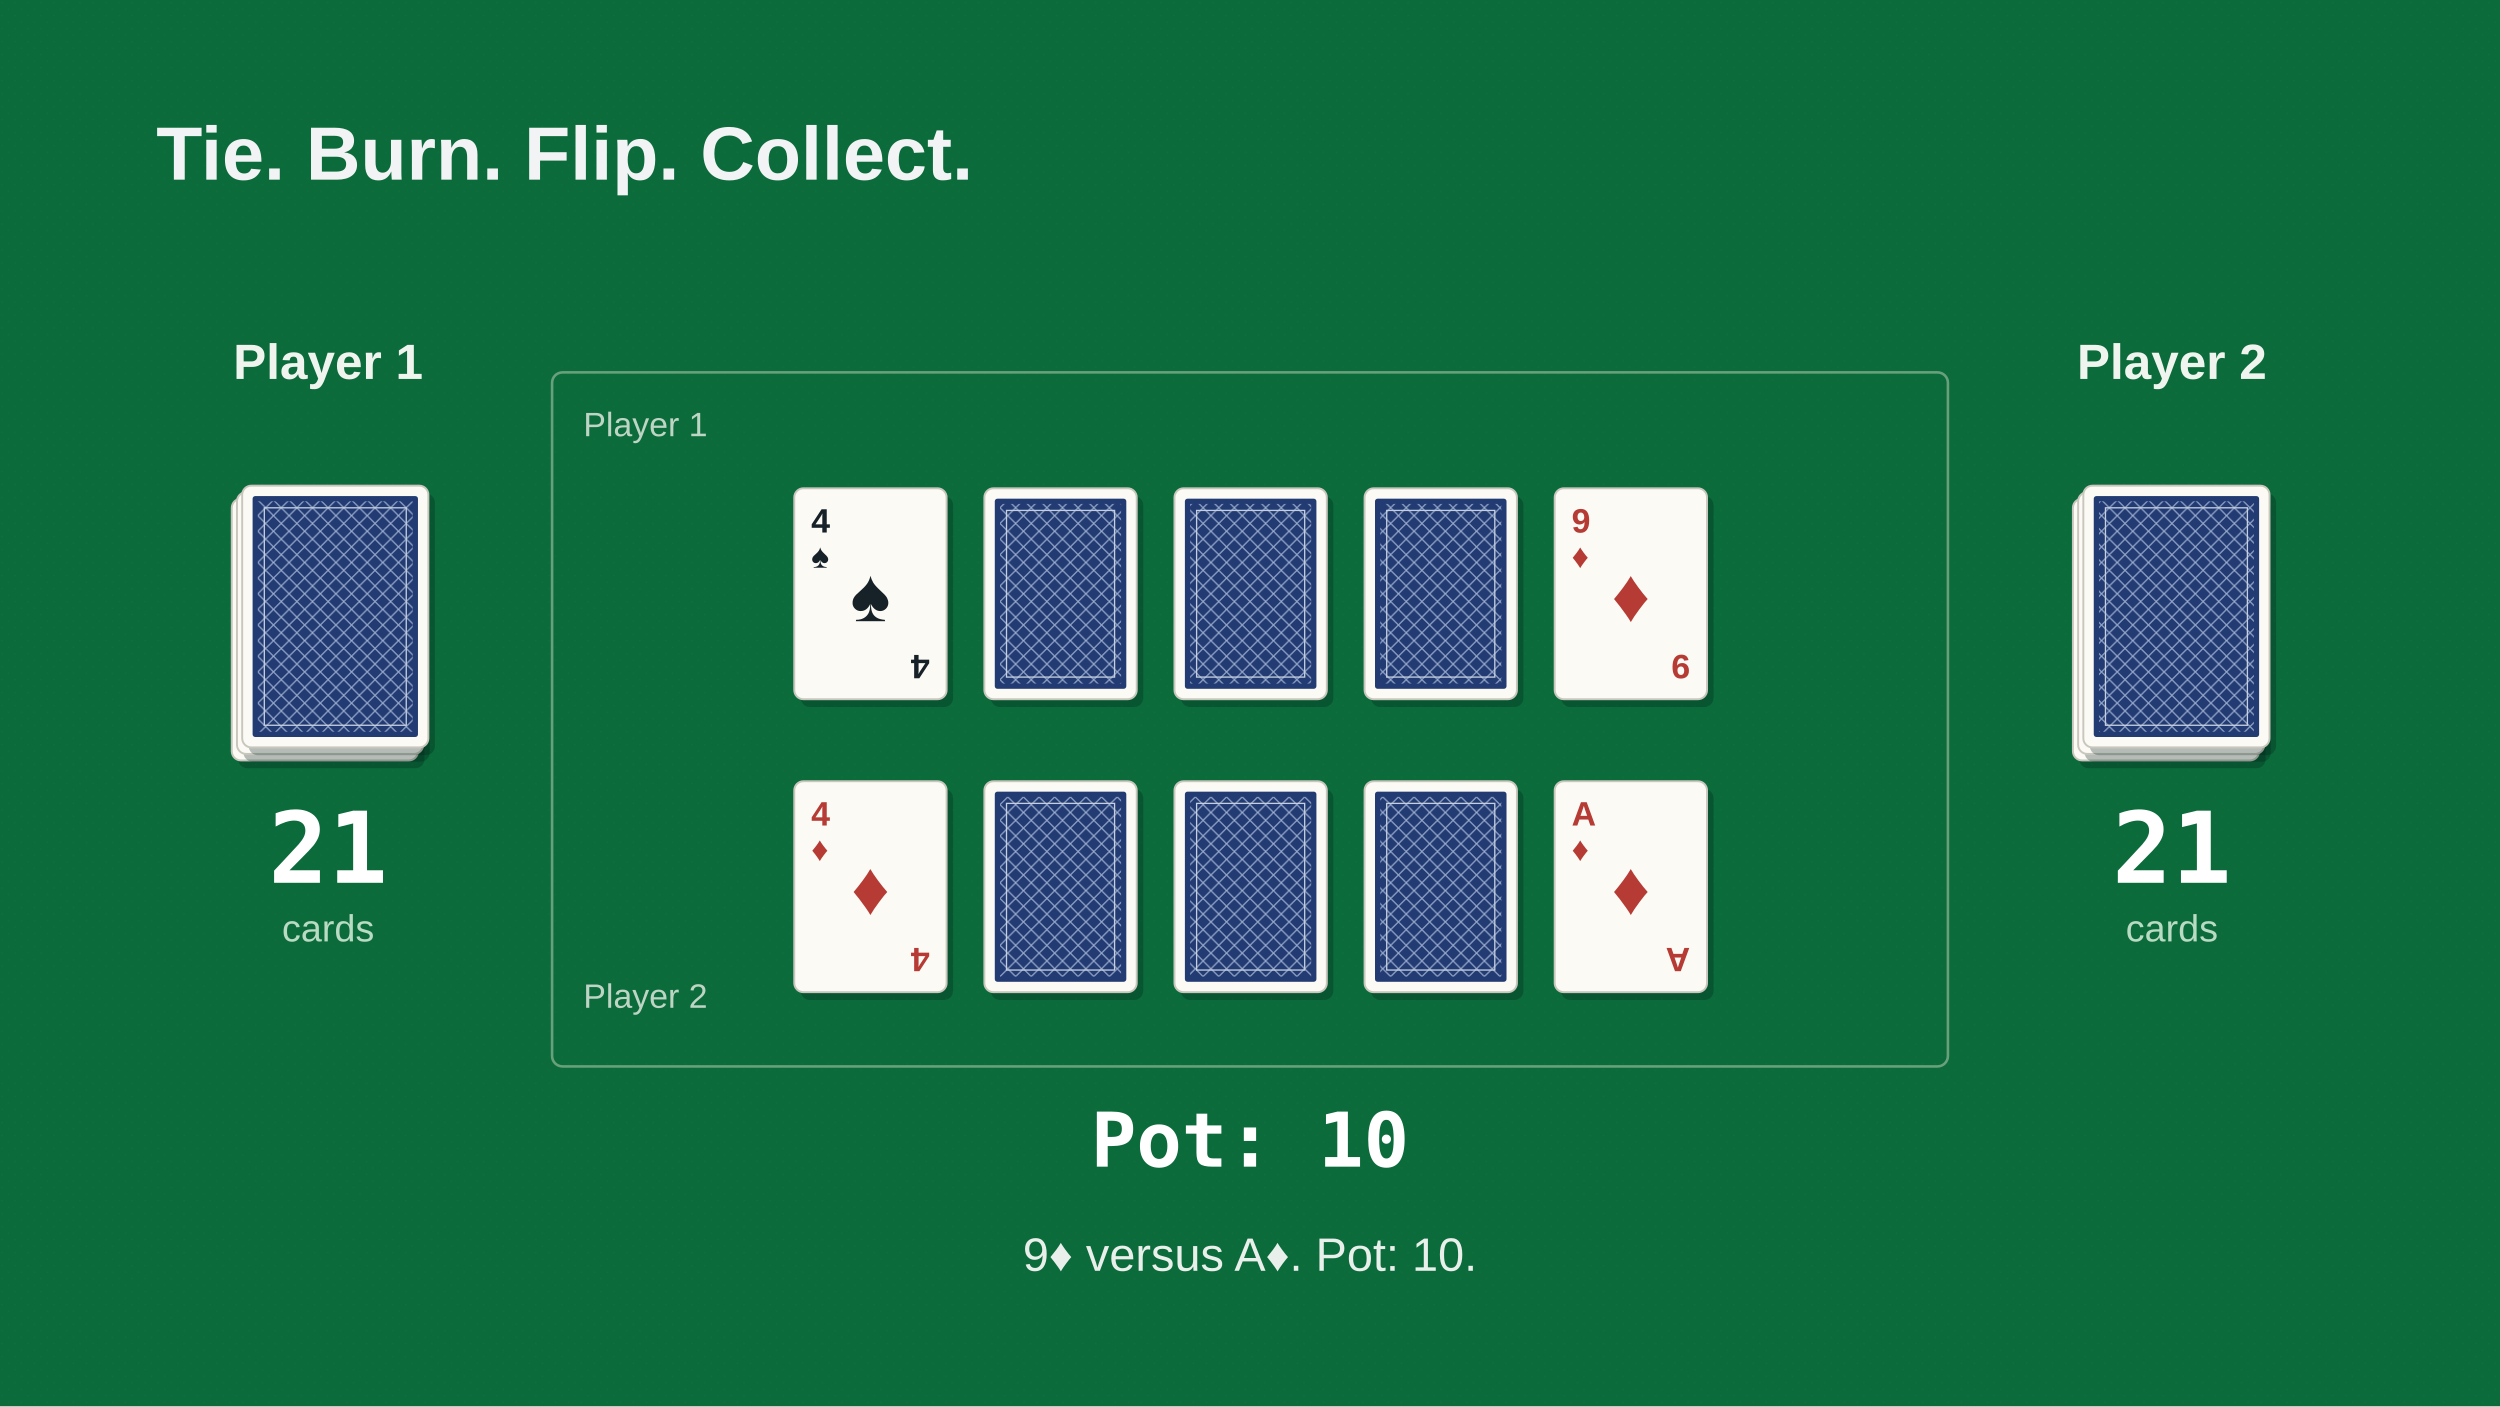
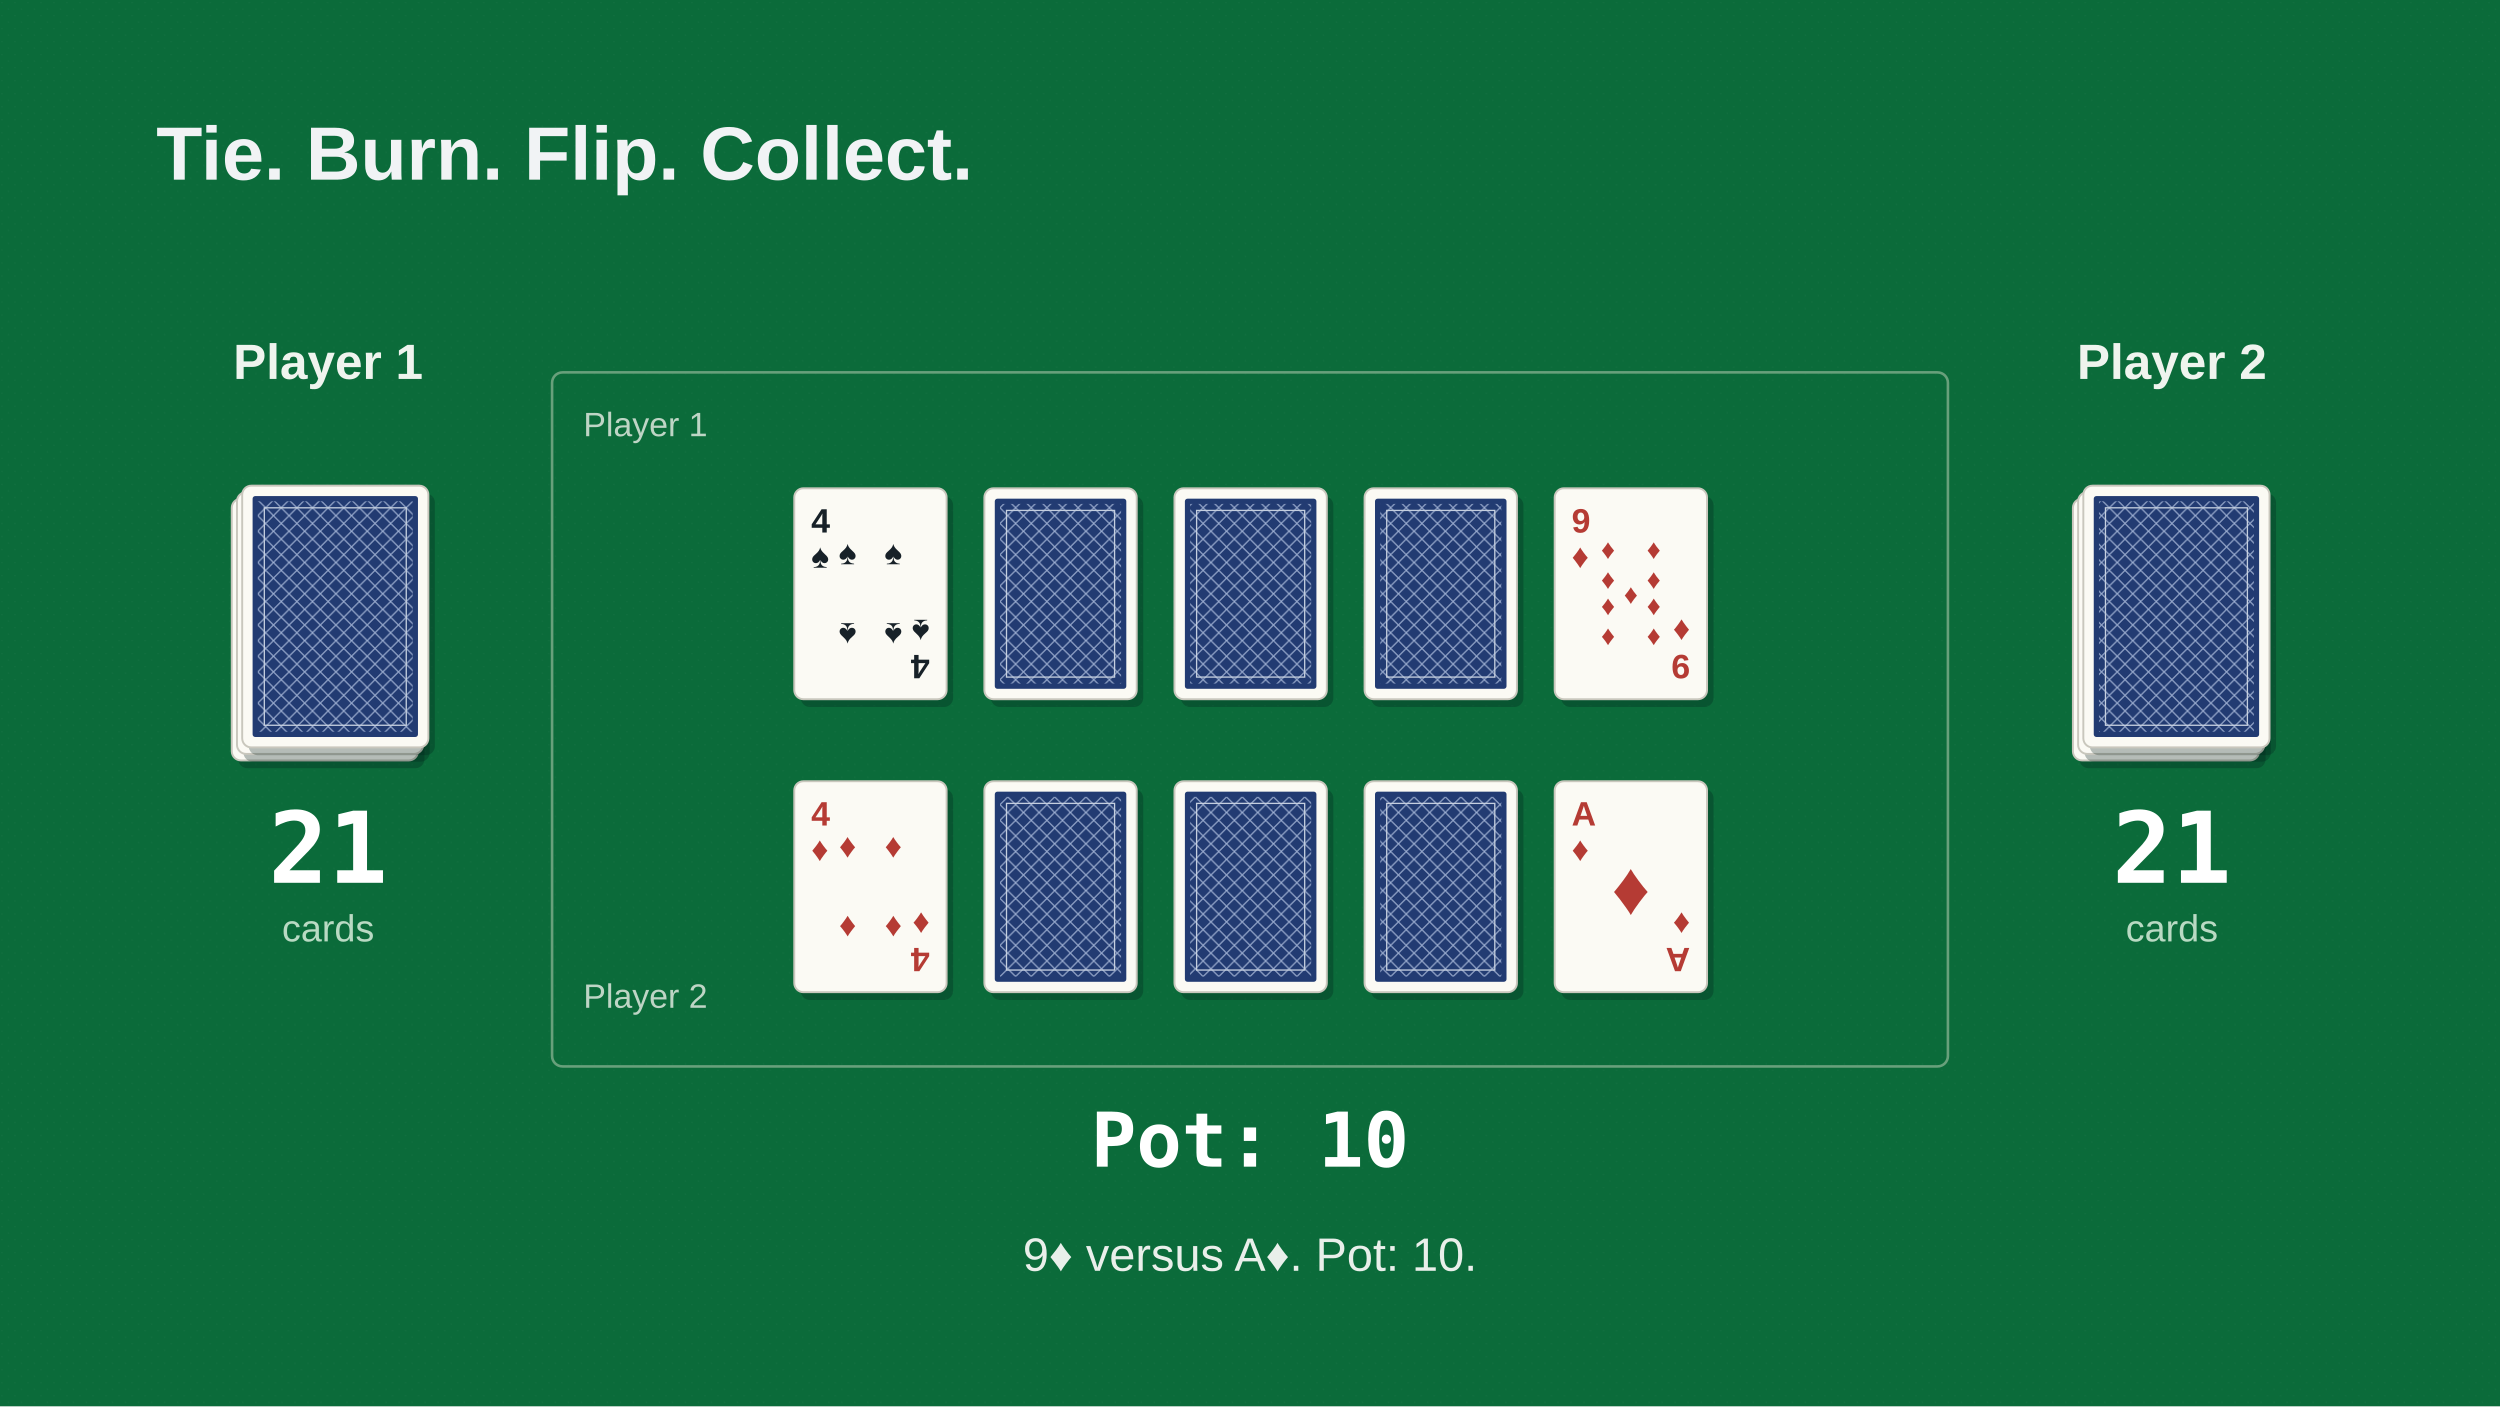
<svg xmlns="http://www.w3.org/2000/svg" width="1920" height="1080" viewBox="0 0 1920 1080" role="img">
  <defs>
    <pattern id="back" width="12" height="12" patternUnits="userSpaceOnUse">
      <path d="M0 6L6 0L12 6L6 12Z" fill="none" stroke="#8fa1c5" stroke-width="1" />
    </pattern>
    <pattern id="felt" width="10" height="10" patternUnits="userSpaceOnUse">
      <path d="M1 2h1M6 7h1" stroke="#ffffff" stroke-opacity=".035" />
    </pattern>
  </defs>
  <rect x="0.00" y="0.00" width="1920.00" height="1080.00" rx="0" fill="#0b6b3a" />
  <rect x="0.00" y="0.00" width="1920.00" height="1080.00" rx="0" fill="url(#felt)" />
  <text x="120.00" y="138.00" font-family="Liberation Sans" font-size="58" font-weight="700" fill="#f1f3f5" text-anchor="start" opacity="1" xml:space="preserve">Tie. Burn. Flip. Collect.</text>
  <text x="252.00" y="291.00" font-family="Liberation Sans" font-size="38" font-weight="700" fill="#eff4ee" text-anchor="middle" opacity="1" xml:space="preserve">Player 1</text>
  <text x="1668.00" y="291.00" font-family="Liberation Sans" font-size="38" font-weight="700" fill="#eff4ee" text-anchor="middle" opacity="1" xml:space="preserve">Player 2</text>
  <g opacity="1">
    <rect x="183.00" y="389.00" width="143.00" height="201.00" rx="7" fill="#001e18" opacity="0.28" />
    <rect x="178.00" y="383.00" width="143.00" height="201.00" rx="7" fill="#fbfaf4" stroke="#c9c7bd" stroke-width="1.5" />
    <rect x="186.00" y="391.00" width="127.00" height="185.00" rx="2" fill="#223b72" />
    <rect x="190.00" y="395.00" width="119.00" height="177.00" rx="0" fill="url(#back)" />
    <rect x="195.00" y="400.00" width="109.00" height="167.00" rx="0" fill="none" stroke="#c5cfdf" stroke-width="1" />
  </g>
  <g opacity="1">
    <rect x="187.00" y="384.00" width="143.00" height="201.00" rx="7" fill="#001e18" opacity="0.28" />
    <rect x="182.00" y="378.00" width="143.00" height="201.00" rx="7" fill="#fbfaf4" stroke="#c9c7bd" stroke-width="1.5" />
    <rect x="190.00" y="386.00" width="127.00" height="185.00" rx="2" fill="#223b72" />
    <rect x="194.00" y="390.00" width="119.00" height="177.00" rx="0" fill="url(#back)" />
    <rect x="199.00" y="395.00" width="109.00" height="167.00" rx="0" fill="none" stroke="#c5cfdf" stroke-width="1" />
  </g>
  <g opacity="1">
    <rect x="191.00" y="379.00" width="143.00" height="201.00" rx="7" fill="#001e18" opacity="0.28" />
    <rect x="186.00" y="373.00" width="143.00" height="201.00" rx="7" fill="#fbfaf4" stroke="#c9c7bd" stroke-width="1.5" />
    <rect x="194.00" y="381.00" width="127.00" height="185.00" rx="2" fill="#223b72" />
    <rect x="198.00" y="385.00" width="119.00" height="177.00" rx="0" fill="url(#back)" />
    <rect x="203.00" y="390.00" width="109.00" height="167.00" rx="0" fill="none" stroke="#c5cfdf" stroke-width="1" />
  </g>
  <g opacity="1">
    <rect x="1597.00" y="389.00" width="143.00" height="201.00" rx="7" fill="#001e18" opacity="0.28" />
    <rect x="1592.00" y="383.00" width="143.00" height="201.00" rx="7" fill="#fbfaf4" stroke="#c9c7bd" stroke-width="1.5" />
    <rect x="1600.00" y="391.00" width="127.00" height="185.00" rx="2" fill="#223b72" />
    <rect x="1604.00" y="395.00" width="119.00" height="177.00" rx="0" fill="url(#back)" />
    <rect x="1609.00" y="400.00" width="109.00" height="167.00" rx="0" fill="none" stroke="#c5cfdf" stroke-width="1" />
  </g>
  <g opacity="1">
    <rect x="1601.00" y="384.00" width="143.00" height="201.00" rx="7" fill="#001e18" opacity="0.28" />
    <rect x="1596.00" y="378.00" width="143.00" height="201.00" rx="7" fill="#fbfaf4" stroke="#c9c7bd" stroke-width="1.5" />
    <rect x="1604.00" y="386.00" width="127.00" height="185.00" rx="2" fill="#223b72" />
    <rect x="1608.00" y="390.00" width="119.00" height="177.00" rx="0" fill="url(#back)" />
    <rect x="1613.00" y="395.00" width="109.00" height="167.00" rx="0" fill="none" stroke="#c5cfdf" stroke-width="1" />
  </g>
  <g opacity="1">
    <rect x="1605.00" y="379.00" width="143.00" height="201.00" rx="7" fill="#001e18" opacity="0.28" />
    <rect x="1600.00" y="373.00" width="143.00" height="201.00" rx="7" fill="#fbfaf4" stroke="#c9c7bd" stroke-width="1.5" />
    <rect x="1608.00" y="381.00" width="127.00" height="185.00" rx="2" fill="#223b72" />
    <rect x="1612.00" y="385.00" width="119.00" height="177.00" rx="0" fill="url(#back)" />
    <rect x="1617.00" y="390.00" width="109.00" height="167.00" rx="0" fill="none" stroke="#c5cfdf" stroke-width="1" />
  </g>
  <text x="252.00" y="678.00" font-family="DejaVu Sans Mono" font-size="76" font-weight="700" fill="#fff" text-anchor="middle" opacity="1" xml:space="preserve">21</text>
  <text x="1668.00" y="678.00" font-family="DejaVu Sans Mono" font-size="76" font-weight="700" fill="#fff" text-anchor="middle" opacity="1" xml:space="preserve">21</text>
  <text x="252.00" y="723.00" font-family="Liberation Sans" font-size="29" font-weight="400" fill="#b9dac3" text-anchor="middle" opacity="1" xml:space="preserve">cards</text>
  <text x="1668.00" y="723.00" font-family="Liberation Sans" font-size="29" font-weight="400" fill="#b9dac3" text-anchor="middle" opacity="1" xml:space="preserve">cards</text>
  <rect x="424.00" y="286.00" width="1072.00" height="533.00" rx="8" fill="none" stroke="#68a07b" stroke-width="2" />
  <text x="448.00" y="335.00" font-family="Liberation Sans" font-size="26" font-weight="400" fill="#bed5c5" text-anchor="start" opacity="1" xml:space="preserve">Player 1</text>
  <text x="448.00" y="774.00" font-family="Liberation Sans" font-size="26" font-weight="400" fill="#bed5c5" text-anchor="start" opacity="1" xml:space="preserve">Player 2</text>
  <g opacity="1">
    <rect x="615.00" y="381.00" width="117.00" height="162.00" rx="7" fill="#001e18" opacity="0.28" />
    <rect x="610.00" y="375.00" width="117.00" height="162.00" rx="7" fill="#fbfaf4" stroke="#c9c7bd" stroke-width="1.5" />
    <text x="623.00" y="409.00" font-family="Liberation Sans" font-size="26" font-weight="700" fill="#172128" text-anchor="start" opacity="1" xml:space="preserve">4</text>
    <text x="623.00" y="436.00" font-family="Liberation Sans" font-size="26" font-weight="400" fill="#172128" text-anchor="start" opacity="1" xml:space="preserve">♠</text>
-     <text x="668.50" y="477.06" font-family="Liberation Sans" font-size="58" font-weight="400" fill="#172128" text-anchor="middle" opacity="1" xml:space="preserve">♠</text>
    <g transform="rotate(180 668.5 456.0)">
      <text x="623.00" y="409.00" font-family="Liberation Sans" font-size="26" font-weight="700" fill="#172128" text-anchor="start" opacity="1" xml:space="preserve">4</text>
+       <text x="623.00" y="436.00" font-family="Liberation Sans" font-size="26" font-weight="400" fill="#172128" text-anchor="start" opacity="1" xml:space="preserve">♠</text>
+     </g>
+     <text x="650.95" y="433.36" font-family="Liberation Sans" font-size="26" font-weight="400" fill="#172128" text-anchor="middle" opacity="1" xml:space="preserve">♠</text>
+     <g transform="rotate(180 686.05 488.00)">
+       <text x="686.05" y="497.36" font-family="Liberation Sans" font-size="26" font-weight="400" fill="#172128" text-anchor="middle" opacity="1" xml:space="preserve">♠</text>
+     </g>
+     <text x="686.05" y="433.36" font-family="Liberation Sans" font-size="26" font-weight="400" fill="#172128" text-anchor="middle" opacity="1" xml:space="preserve">♠</text>
+     <g transform="rotate(180 650.95 488.00)">
+       <text x="650.95" y="497.36" font-family="Liberation Sans" font-size="26" font-weight="400" fill="#172128" text-anchor="middle" opacity="1" xml:space="preserve">♠</text>
    </g>
  </g>
  <g opacity="1">
    <rect x="615.00" y="606.00" width="117.00" height="162.00" rx="7" fill="#001e18" opacity="0.28" />
    <rect x="610.00" y="600.00" width="117.00" height="162.00" rx="7" fill="#fbfaf4" stroke="#c9c7bd" stroke-width="1.5" />
    <text x="623.00" y="634.00" font-family="Liberation Sans" font-size="26" font-weight="700" fill="#b53b34" text-anchor="start" opacity="1" xml:space="preserve">4</text>
    <text x="623.00" y="661.00" font-family="Liberation Sans" font-size="26" font-weight="400" fill="#b53b34" text-anchor="start" opacity="1" xml:space="preserve">♦</text>
-     <text x="668.50" y="702.06" font-family="Liberation Sans" font-size="58" font-weight="400" fill="#b53b34" text-anchor="middle" opacity="1" xml:space="preserve">♦</text>
    <g transform="rotate(180 668.5 681.0)">
      <text x="623.00" y="634.00" font-family="Liberation Sans" font-size="26" font-weight="700" fill="#b53b34" text-anchor="start" opacity="1" xml:space="preserve">4</text>
+       <text x="623.00" y="661.00" font-family="Liberation Sans" font-size="26" font-weight="400" fill="#b53b34" text-anchor="start" opacity="1" xml:space="preserve">♦</text>
+     </g>
+     <text x="650.95" y="658.36" font-family="Liberation Sans" font-size="26" font-weight="400" fill="#b53b34" text-anchor="middle" opacity="1" xml:space="preserve">♦</text>
+     <g transform="rotate(180 686.05 713.00)">
+       <text x="686.05" y="722.36" font-family="Liberation Sans" font-size="26" font-weight="400" fill="#b53b34" text-anchor="middle" opacity="1" xml:space="preserve">♦</text>
+     </g>
+     <text x="686.05" y="658.36" font-family="Liberation Sans" font-size="26" font-weight="400" fill="#b53b34" text-anchor="middle" opacity="1" xml:space="preserve">♦</text>
+     <g transform="rotate(180 650.95 713.00)">
+       <text x="650.95" y="722.36" font-family="Liberation Sans" font-size="26" font-weight="400" fill="#b53b34" text-anchor="middle" opacity="1" xml:space="preserve">♦</text>
    </g>
  </g>
  <g opacity="1">
    <rect x="761.00" y="381.00" width="117.00" height="162.00" rx="7" fill="#001e18" opacity="0.28" />
    <rect x="756.00" y="375.00" width="117.00" height="162.00" rx="7" fill="#fbfaf4" stroke="#c9c7bd" stroke-width="1.5" />
    <rect x="764.00" y="383.00" width="101.00" height="146.00" rx="2" fill="#223b72" />
    <rect x="768.00" y="387.00" width="93.00" height="138.00" rx="0" fill="url(#back)" />
    <rect x="773.00" y="392.00" width="83.00" height="128.00" rx="0" fill="none" stroke="#c5cfdf" stroke-width="1" />
  </g>
  <g opacity="1">
    <rect x="761.00" y="606.00" width="117.00" height="162.00" rx="7" fill="#001e18" opacity="0.28" />
    <rect x="756.00" y="600.00" width="117.00" height="162.00" rx="7" fill="#fbfaf4" stroke="#c9c7bd" stroke-width="1.5" />
    <rect x="764.00" y="608.00" width="101.00" height="146.00" rx="2" fill="#223b72" />
    <rect x="768.00" y="612.00" width="93.00" height="138.00" rx="0" fill="url(#back)" />
    <rect x="773.00" y="617.00" width="83.00" height="128.00" rx="0" fill="none" stroke="#c5cfdf" stroke-width="1" />
  </g>
  <g opacity="1">
    <rect x="907.00" y="381.00" width="117.00" height="162.00" rx="7" fill="#001e18" opacity="0.28" />
    <rect x="902.00" y="375.00" width="117.00" height="162.00" rx="7" fill="#fbfaf4" stroke="#c9c7bd" stroke-width="1.5" />
    <rect x="910.00" y="383.00" width="101.00" height="146.00" rx="2" fill="#223b72" />
    <rect x="914.00" y="387.00" width="93.00" height="138.00" rx="0" fill="url(#back)" />
    <rect x="919.00" y="392.00" width="83.00" height="128.00" rx="0" fill="none" stroke="#c5cfdf" stroke-width="1" />
  </g>
  <g opacity="1">
    <rect x="907.00" y="606.00" width="117.00" height="162.00" rx="7" fill="#001e18" opacity="0.28" />
    <rect x="902.00" y="600.00" width="117.00" height="162.00" rx="7" fill="#fbfaf4" stroke="#c9c7bd" stroke-width="1.5" />
    <rect x="910.00" y="608.00" width="101.00" height="146.00" rx="2" fill="#223b72" />
    <rect x="914.00" y="612.00" width="93.00" height="138.00" rx="0" fill="url(#back)" />
    <rect x="919.00" y="617.00" width="83.00" height="128.00" rx="0" fill="none" stroke="#c5cfdf" stroke-width="1" />
  </g>
  <g opacity="1">
    <rect x="1053.00" y="381.00" width="117.00" height="162.00" rx="7" fill="#001e18" opacity="0.28" />
    <rect x="1048.00" y="375.00" width="117.00" height="162.00" rx="7" fill="#fbfaf4" stroke="#c9c7bd" stroke-width="1.5" />
    <rect x="1056.00" y="383.00" width="101.00" height="146.00" rx="2" fill="#223b72" />
    <rect x="1060.00" y="387.00" width="93.00" height="138.00" rx="0" fill="url(#back)" />
    <rect x="1065.00" y="392.00" width="83.00" height="128.00" rx="0" fill="none" stroke="#c5cfdf" stroke-width="1" />
  </g>
  <g opacity="1">
    <rect x="1053.00" y="606.00" width="117.00" height="162.00" rx="7" fill="#001e18" opacity="0.28" />
    <rect x="1048.00" y="600.00" width="117.00" height="162.00" rx="7" fill="#fbfaf4" stroke="#c9c7bd" stroke-width="1.5" />
    <rect x="1056.00" y="608.00" width="101.00" height="146.00" rx="2" fill="#223b72" />
    <rect x="1060.00" y="612.00" width="93.00" height="138.00" rx="0" fill="url(#back)" />
    <rect x="1065.00" y="617.00" width="83.00" height="128.00" rx="0" fill="none" stroke="#c5cfdf" stroke-width="1" />
  </g>
  <g opacity="1">
    <rect x="1199.00" y="381.00" width="117.00" height="162.00" rx="7" fill="#001e18" opacity="0.28" />
    <rect x="1194.00" y="375.00" width="117.00" height="162.00" rx="7" fill="#fbfaf4" stroke="#c9c7bd" stroke-width="1.5" />
    <text x="1207.00" y="409.00" font-family="Liberation Sans" font-size="26" font-weight="700" fill="#b53b34" text-anchor="start" opacity="1" xml:space="preserve">9</text>
    <text x="1207.00" y="436.00" font-family="Liberation Sans" font-size="26" font-weight="400" fill="#b53b34" text-anchor="start" opacity="1" xml:space="preserve">♦</text>
-     <text x="1252.50" y="477.06" font-family="Liberation Sans" font-size="58" font-weight="400" fill="#b53b34" text-anchor="middle" opacity="1" xml:space="preserve">♦</text>
    <g transform="rotate(180 1252.5 456.0)">
      <text x="1207.00" y="409.00" font-family="Liberation Sans" font-size="26" font-weight="700" fill="#b53b34" text-anchor="start" opacity="1" xml:space="preserve">9</text>
+       <text x="1207.00" y="436.00" font-family="Liberation Sans" font-size="26" font-weight="400" fill="#b53b34" text-anchor="start" opacity="1" xml:space="preserve">♦</text>
    </g>
+     <text x="1234.95" y="429.06" font-family="Liberation Sans" font-size="21" font-weight="400" fill="#b53b34" text-anchor="middle" opacity="1" xml:space="preserve">♦</text>
+     <g transform="rotate(180 1270.05 490.50)">
+       <text x="1270.05" y="498.06" font-family="Liberation Sans" font-size="21" font-weight="400" fill="#b53b34" text-anchor="middle" opacity="1" xml:space="preserve">♦</text>
+     </g>
+     <text x="1270.05" y="429.06" font-family="Liberation Sans" font-size="21" font-weight="400" fill="#b53b34" text-anchor="middle" opacity="1" xml:space="preserve">♦</text>
+     <g transform="rotate(180 1234.95 490.50)">
+       <text x="1234.95" y="498.06" font-family="Liberation Sans" font-size="21" font-weight="400" fill="#b53b34" text-anchor="middle" opacity="1" xml:space="preserve">♦</text>
+     </g>
+     <text x="1234.95" y="452.06" font-family="Liberation Sans" font-size="21" font-weight="400" fill="#b53b34" text-anchor="middle" opacity="1" xml:space="preserve">♦</text>
+     <g transform="rotate(180 1270.05 467.50)">
+       <text x="1270.05" y="475.06" font-family="Liberation Sans" font-size="21" font-weight="400" fill="#b53b34" text-anchor="middle" opacity="1" xml:space="preserve">♦</text>
+     </g>
+     <text x="1270.05" y="452.06" font-family="Liberation Sans" font-size="21" font-weight="400" fill="#b53b34" text-anchor="middle" opacity="1" xml:space="preserve">♦</text>
+     <g transform="rotate(180 1234.95 467.50)">
+       <text x="1234.95" y="475.06" font-family="Liberation Sans" font-size="21" font-weight="400" fill="#b53b34" text-anchor="middle" opacity="1" xml:space="preserve">♦</text>
+     </g>
+     <text x="1252.50" y="463.56" font-family="Liberation Sans" font-size="21" font-weight="400" fill="#b53b34" text-anchor="middle" opacity="1" xml:space="preserve">♦</text>
  </g>
  <g opacity="1">
    <rect x="1199.00" y="606.00" width="117.00" height="162.00" rx="7" fill="#001e18" opacity="0.28" />
    <rect x="1194.00" y="600.00" width="117.00" height="162.00" rx="7" fill="#fbfaf4" stroke="#c9c7bd" stroke-width="1.5" />
    <text x="1207.00" y="634.00" font-family="Liberation Sans" font-size="26" font-weight="700" fill="#b53b34" text-anchor="start" opacity="1" xml:space="preserve">A</text>
    <text x="1207.00" y="661.00" font-family="Liberation Sans" font-size="26" font-weight="400" fill="#b53b34" text-anchor="start" opacity="1" xml:space="preserve">♦</text>
-     <text x="1252.50" y="702.06" font-family="Liberation Sans" font-size="58" font-weight="400" fill="#b53b34" text-anchor="middle" opacity="1" xml:space="preserve">♦</text>
    <g transform="rotate(180 1252.5 681.0)">
      <text x="1207.00" y="634.00" font-family="Liberation Sans" font-size="26" font-weight="700" fill="#b53b34" text-anchor="start" opacity="1" xml:space="preserve">A</text>
+       <text x="1207.00" y="661.00" font-family="Liberation Sans" font-size="26" font-weight="400" fill="#b53b34" text-anchor="start" opacity="1" xml:space="preserve">♦</text>
    </g>
+     <text x="1252.50" y="702.06" font-family="Liberation Sans" font-size="58" font-weight="400" fill="#b53b34" text-anchor="middle" opacity="1" xml:space="preserve">♦</text>
  </g>
  <text x="960.00" y="896.00" font-family="DejaVu Sans Mono" font-size="58" font-weight="700" fill="#fff" text-anchor="middle" opacity="1" xml:space="preserve">Pot: 10</text>
  <text x="960.00" y="976.00" font-family="Liberation Sans" font-size="36" font-weight="400" fill="#e9efea" text-anchor="middle" opacity="1" xml:space="preserve">9♦ versus A♦. Pot: 10.</text>
</svg>
